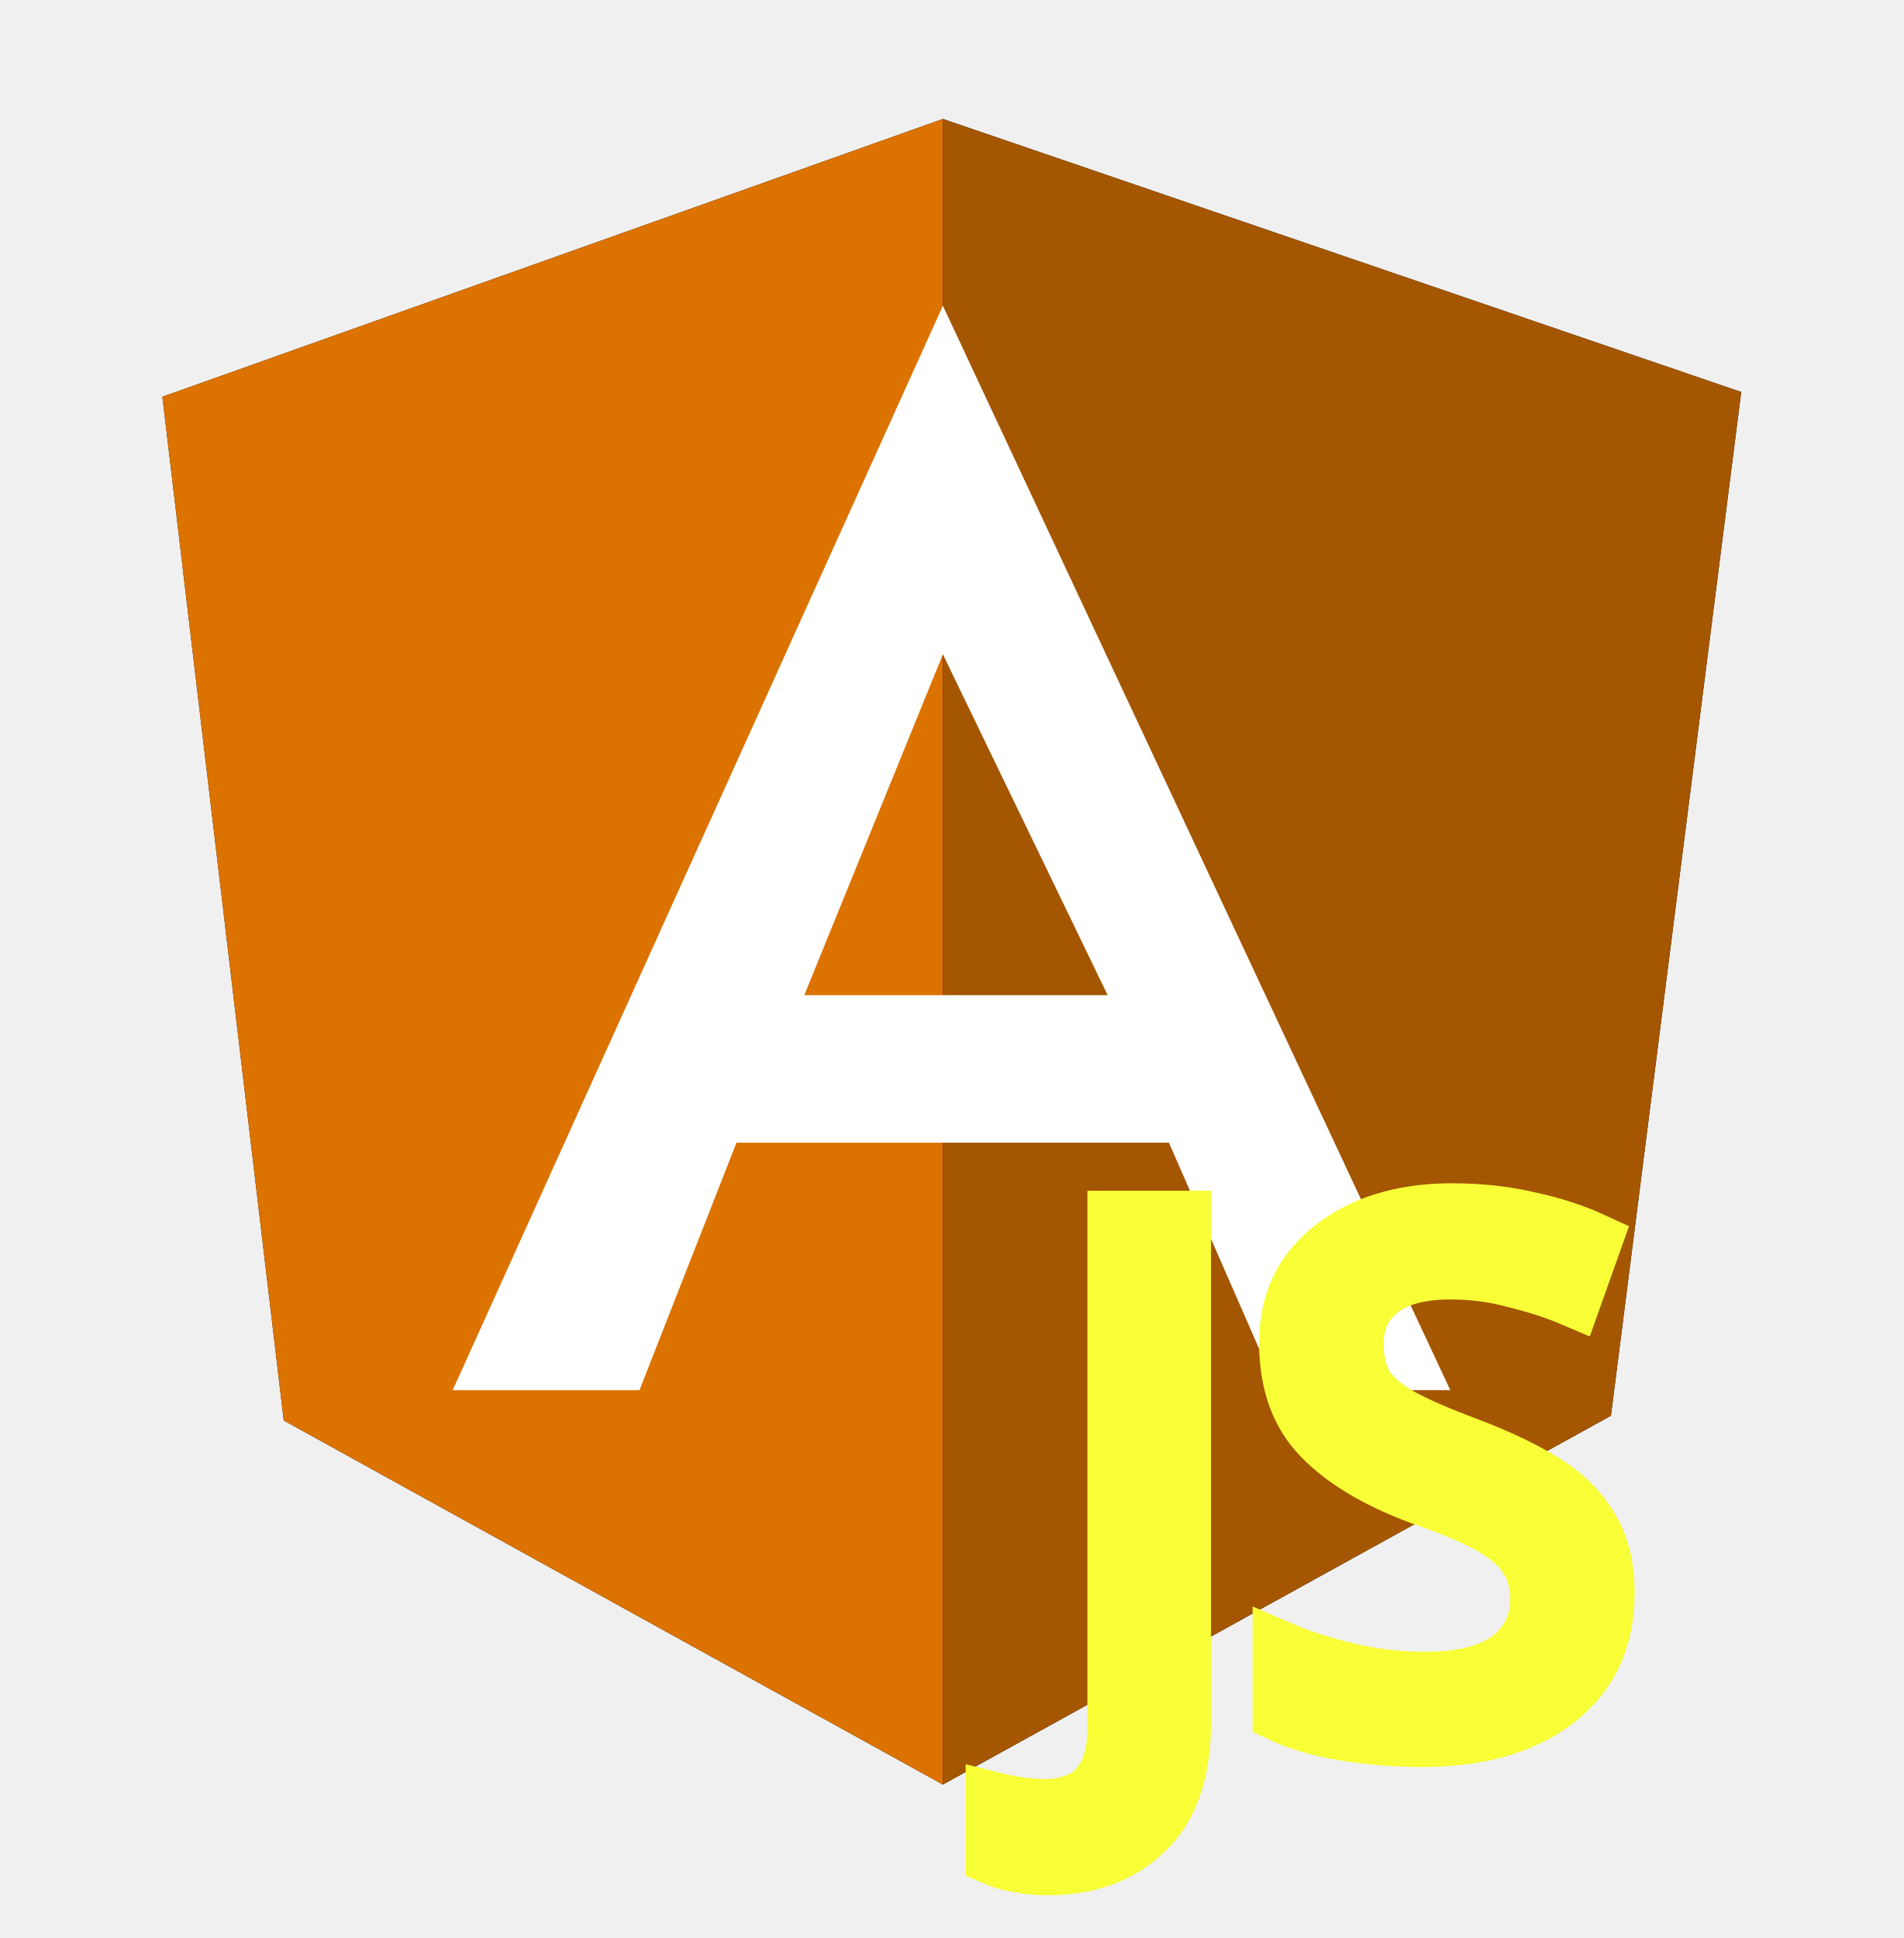
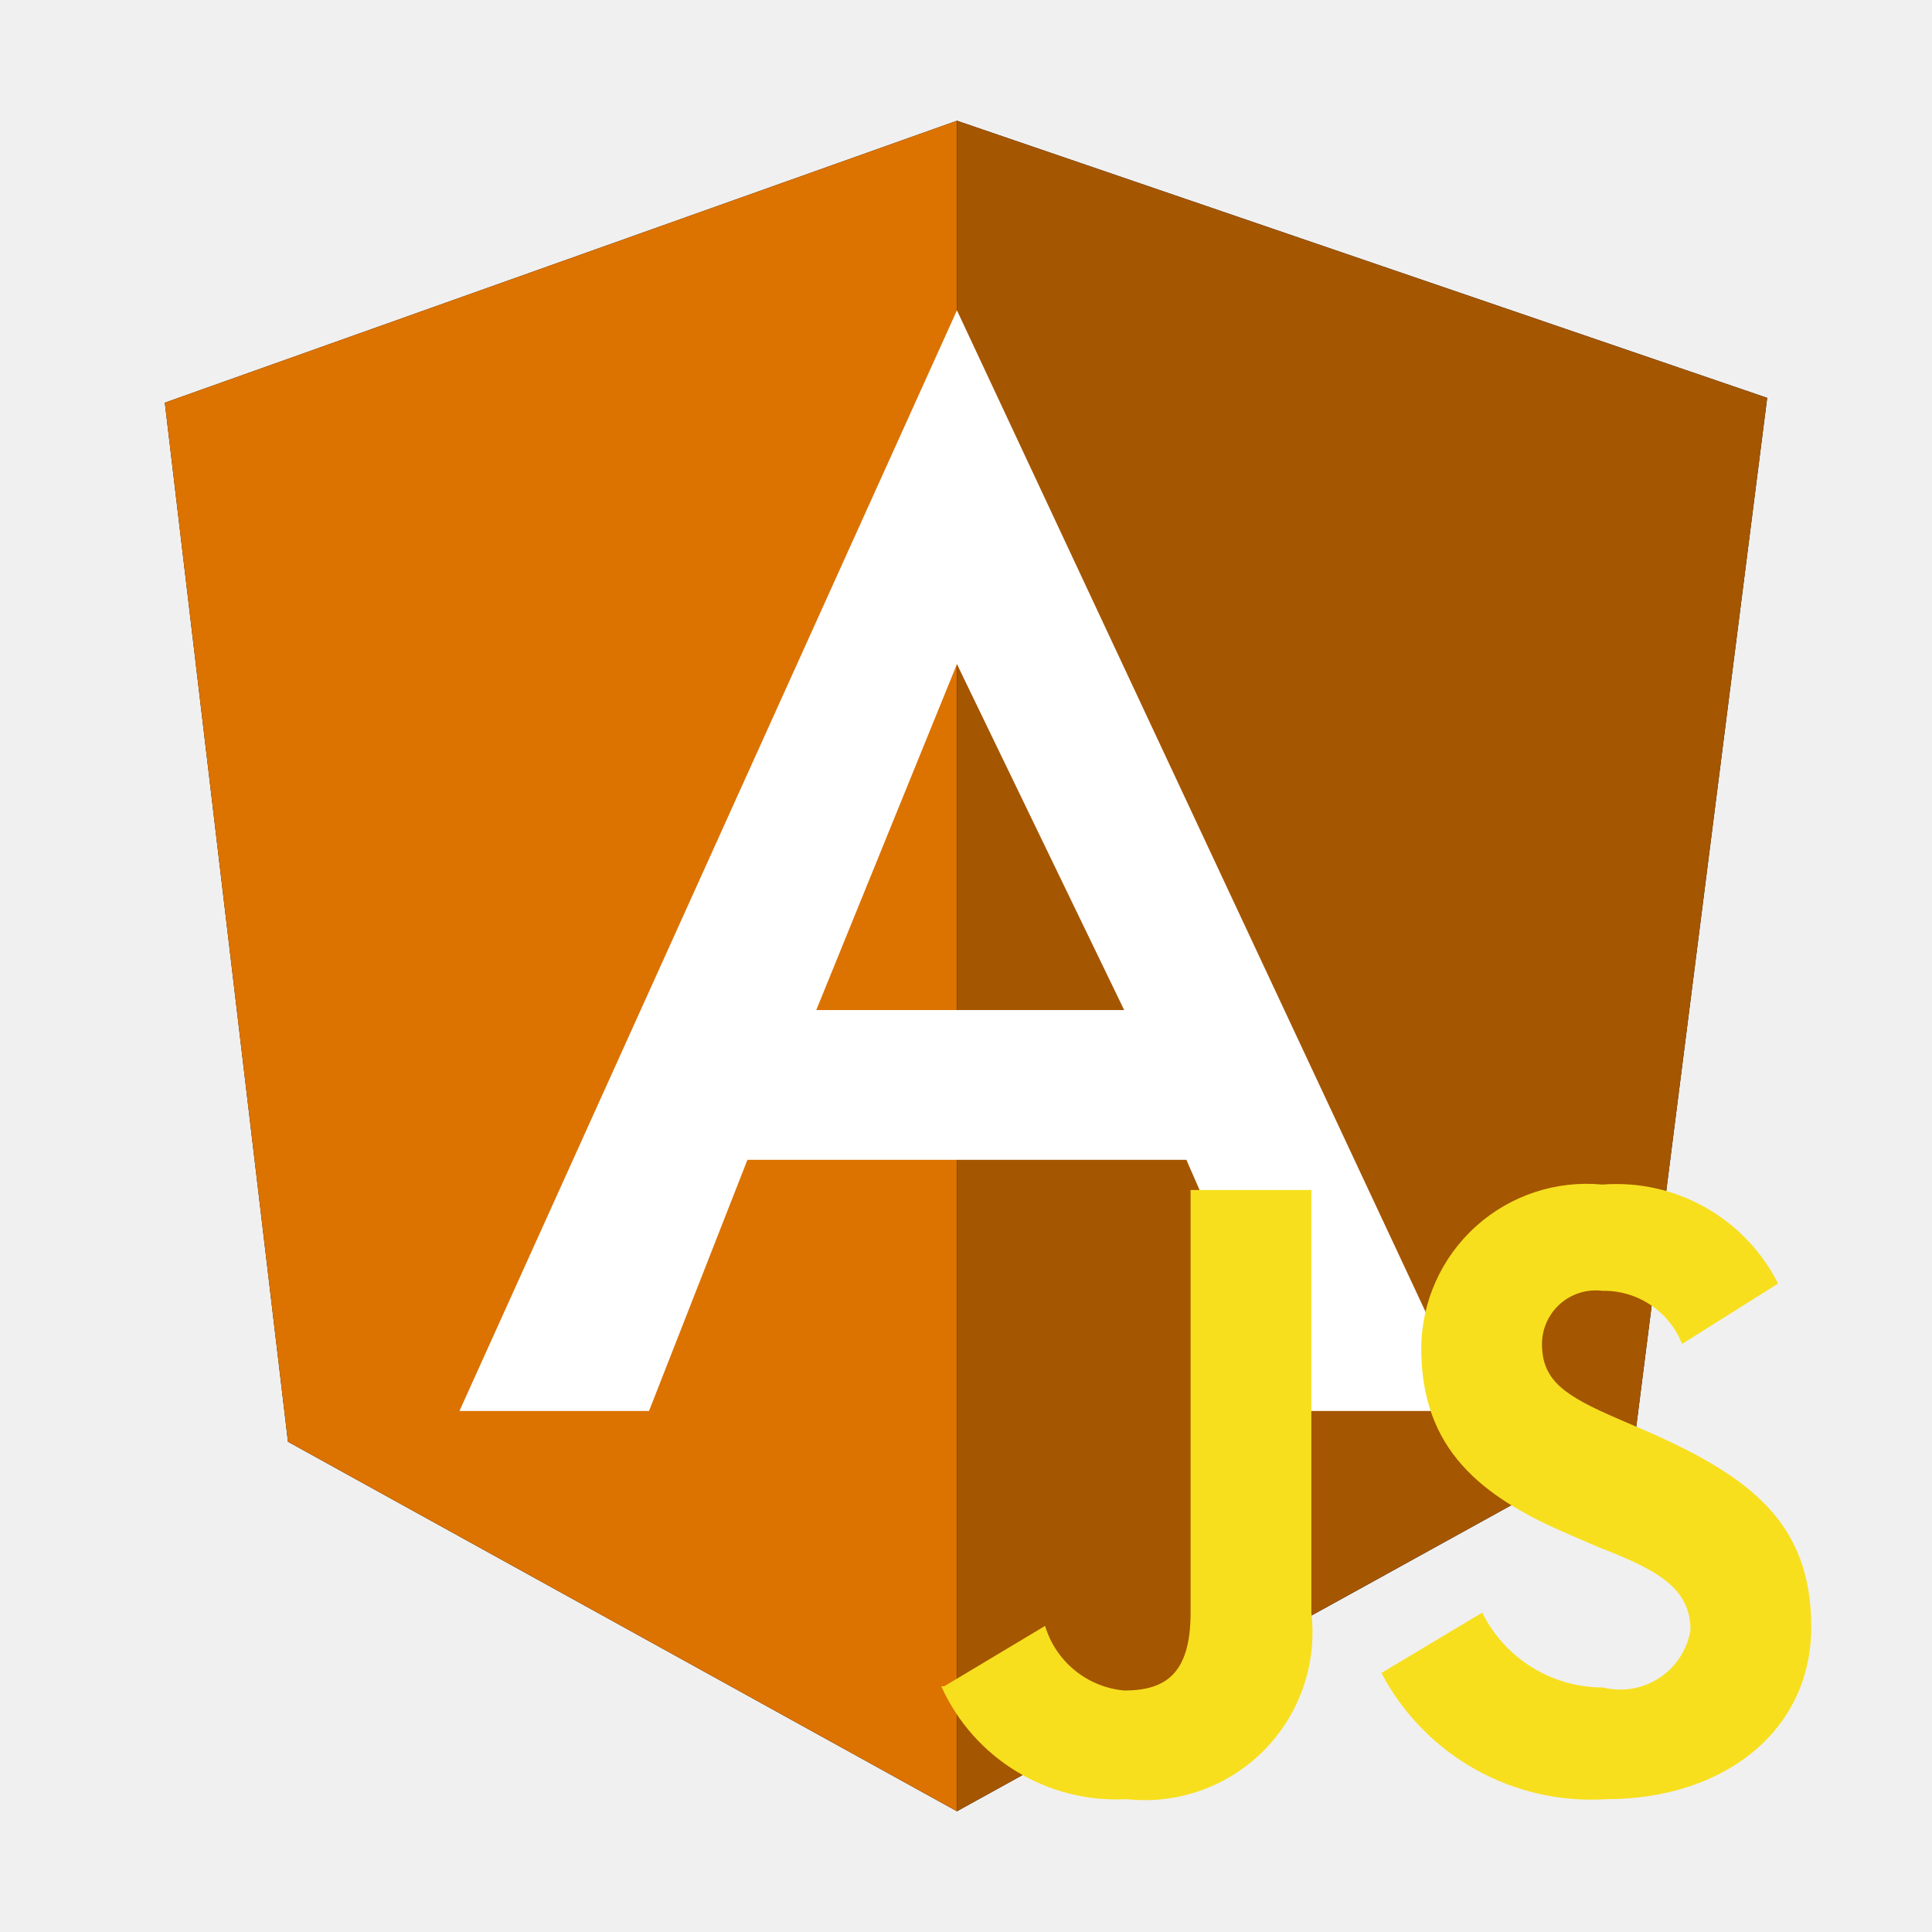
- <svg xmlns="http://www.w3.org/2000/svg" id="angular" viewBox="0 0 32 32.58">
+ <svg xmlns="http://www.w3.org/2000/svg" id="angular" viewBox="0 0 32 32">
  <polygon points="2.73 6.67 15.85 2 29.27 6.59 27.08 23.8 15.85 30 4.77 23.88 2.73 6.67" />
  <path d="M2.73,6.67L15.85,2V30L4.77,23.88Z" style="fill: #dc7200" />
  <path d="M15.85,2L29.27,6.59,27.08,23.8,15.85,30V2Z" style="fill: #a55600" />
-   <path d="M15.85,5.14l8.53,18.23H21.47l-1.82-4.16H15.85V16.73h2.77L15.85,11l-2.33,5.73h2.33v2.48H12.38l-1.63,4.16H7.61Z" style="fill: #fff" />
-   <text transform="translate(17.67 29.08)" style="font-size: 12px;fill: #f8ff36;stroke: #f8ff36;stroke-miterlimit: 10;font-family: Myriad Pro">JS</text>
+   <path id="A" d="M15.85,5.14l8.53,18.23H21.47l-1.82-4.16H15.85V16.73h2.77L15.85,11l-2.33,5.73h2.33v2.48H12.38l-1.63,4.16H7.61Z" style="fill: #fff" />
+   <g id="official_js" data-name="official js">
+     <path d="M15.64,27.93l1.67-1A1.51,1.51,0,0,0,18.62,28c0.67,0,1.1-.26,1.1-1.29v-7h2v7a2.78,2.78,0,0,1-3.06,3.09,3.18,3.18,0,0,1-3.07-1.87" style="fill: #f7df1e" />
+     <path d="M22.88,27.71l1.67-1a2.23,2.23,0,0,0,2,1.24A1.18,1.18,0,0,0,28,27c0-.7-0.56-1-1.49-1.36l-0.51-.22c-1.48-.63-2.46-1.42-2.46-3.09a2.74,2.74,0,0,1,3-2.71,3,3,0,0,1,2.91,1.64l-1.59,1a1.39,1.39,0,0,0-1.32-.88,0.89,0.89,0,0,0-1,.88c0,0.61.38,0.86,1.26,1.24l0.51,0.22C29,24.47,30,25.23,30,26.95s-1.45,2.85-3.39,2.85a3.93,3.93,0,0,1-3.73-2.09" style="fill: #f7df1e" />
+   </g>
  <rect width="32" height="32" style="fill: #fff;opacity: 0" />
</svg>
